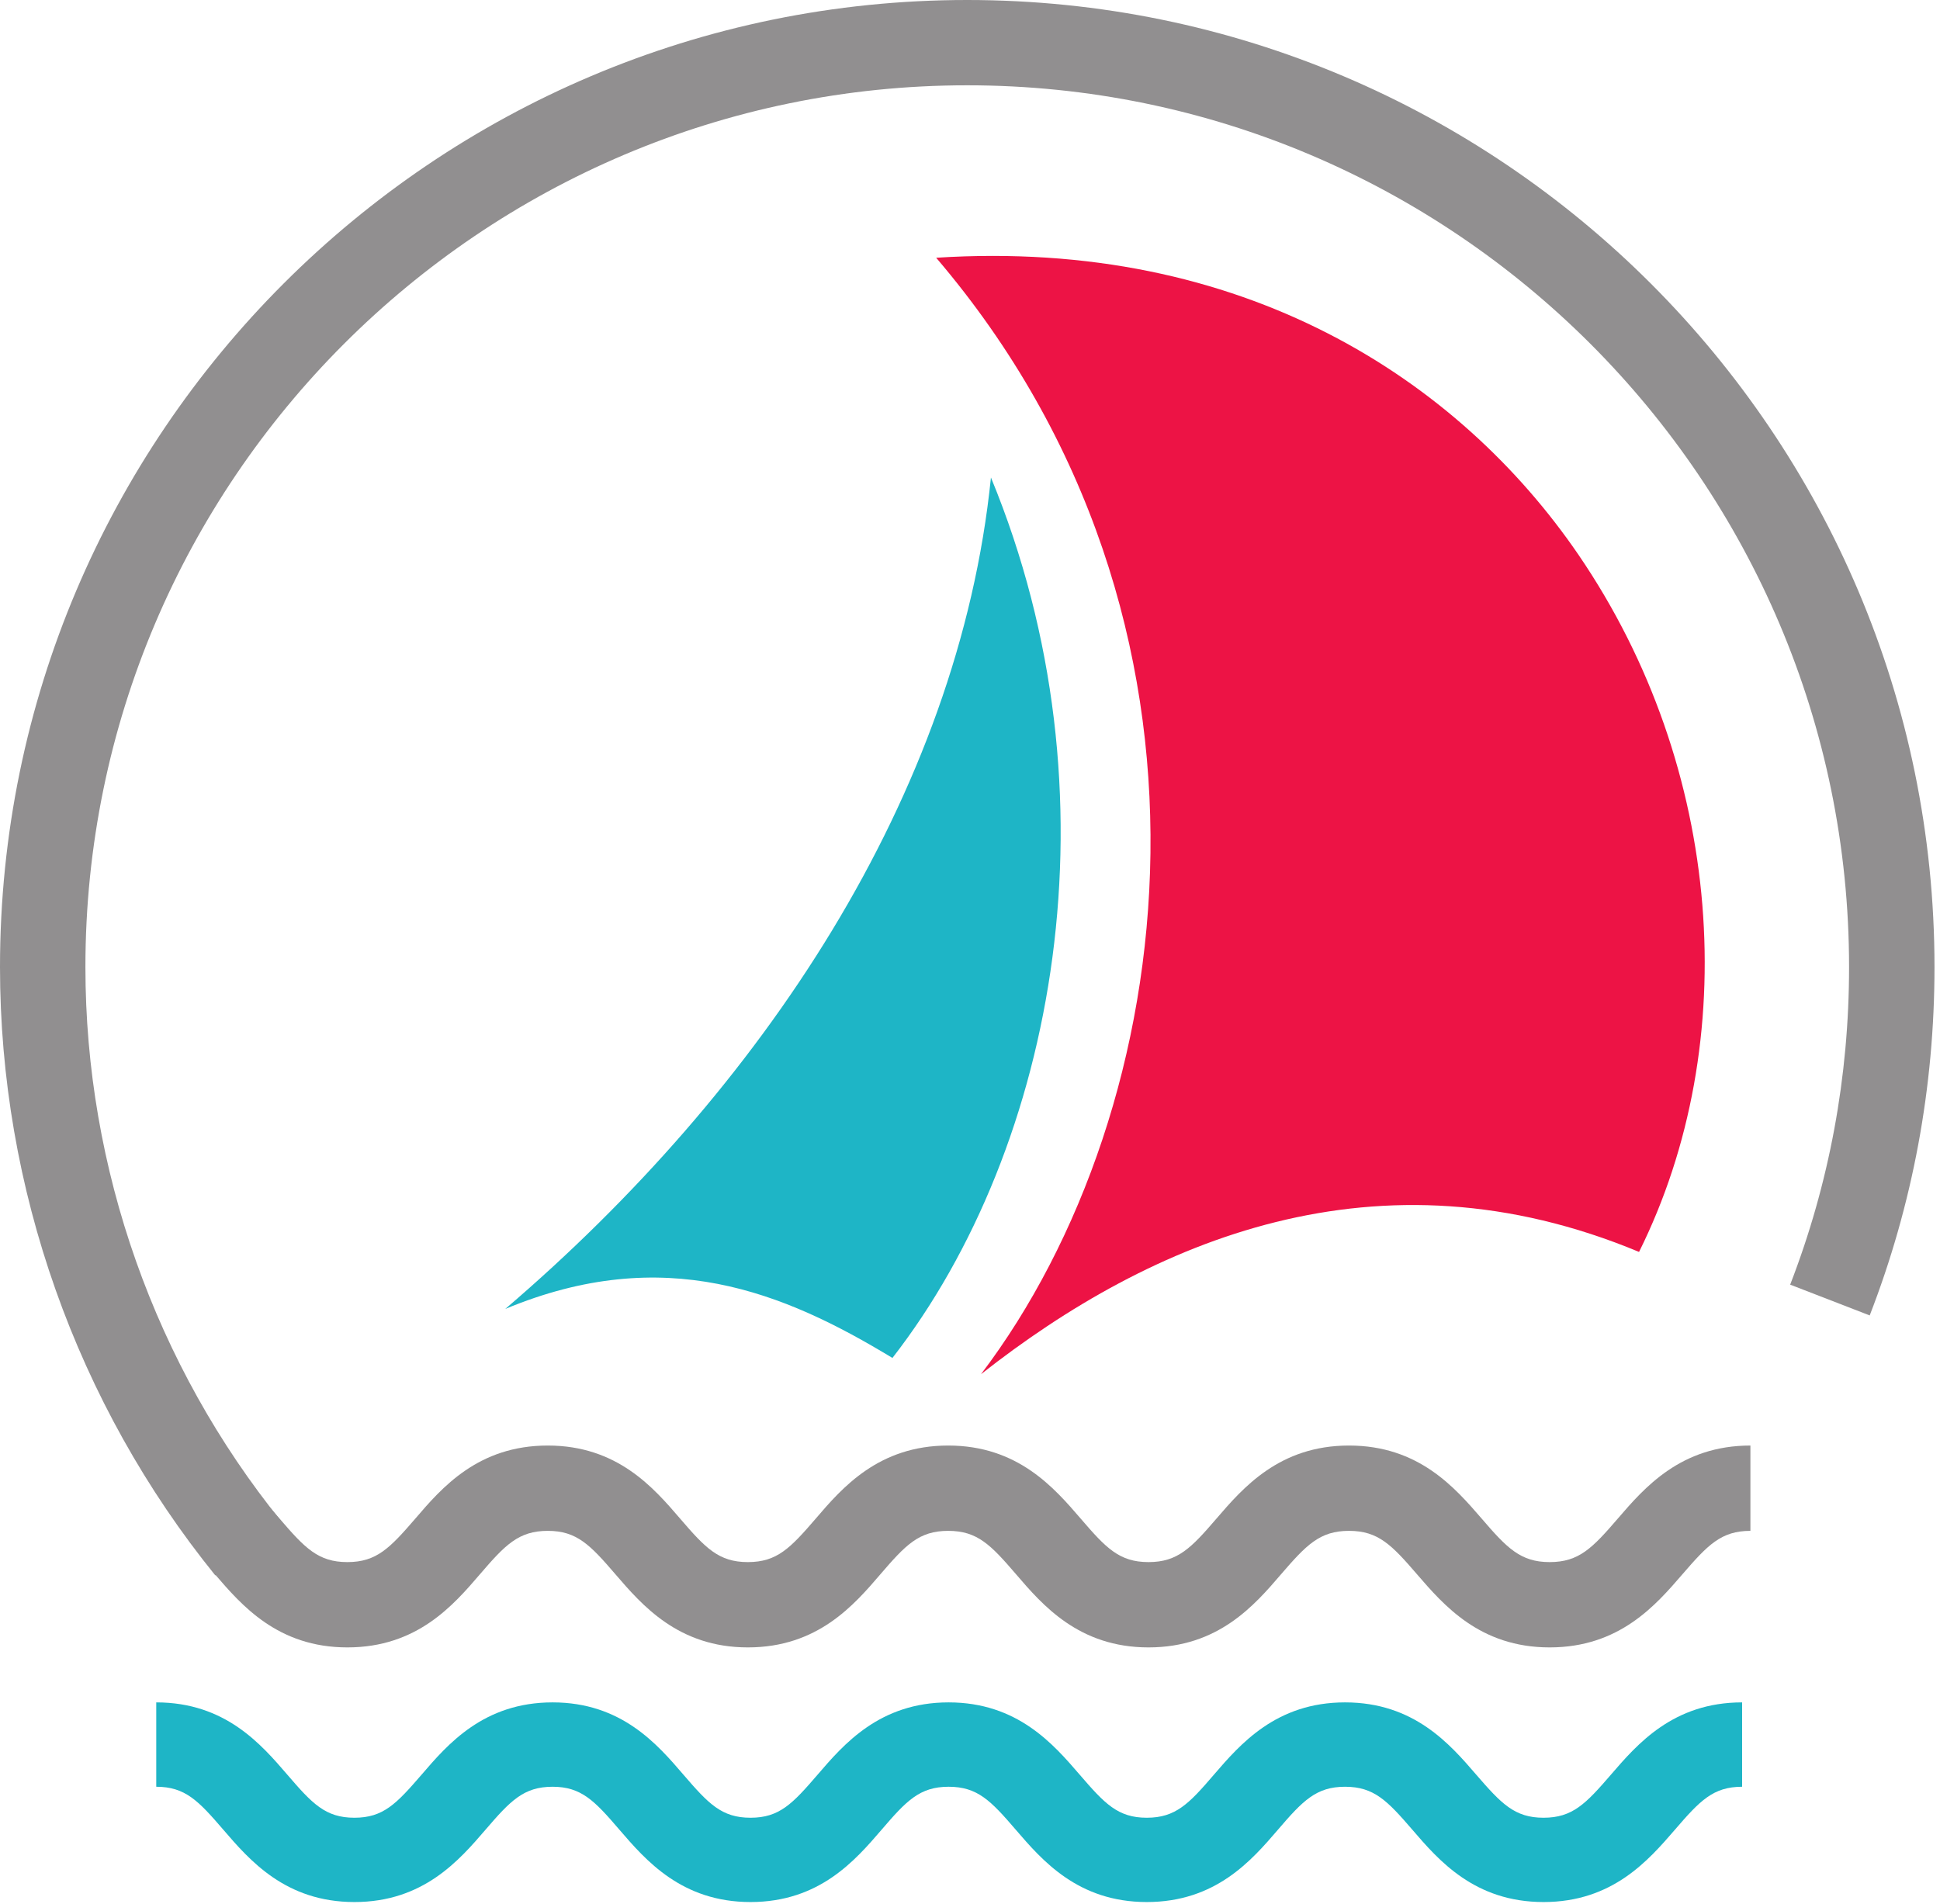
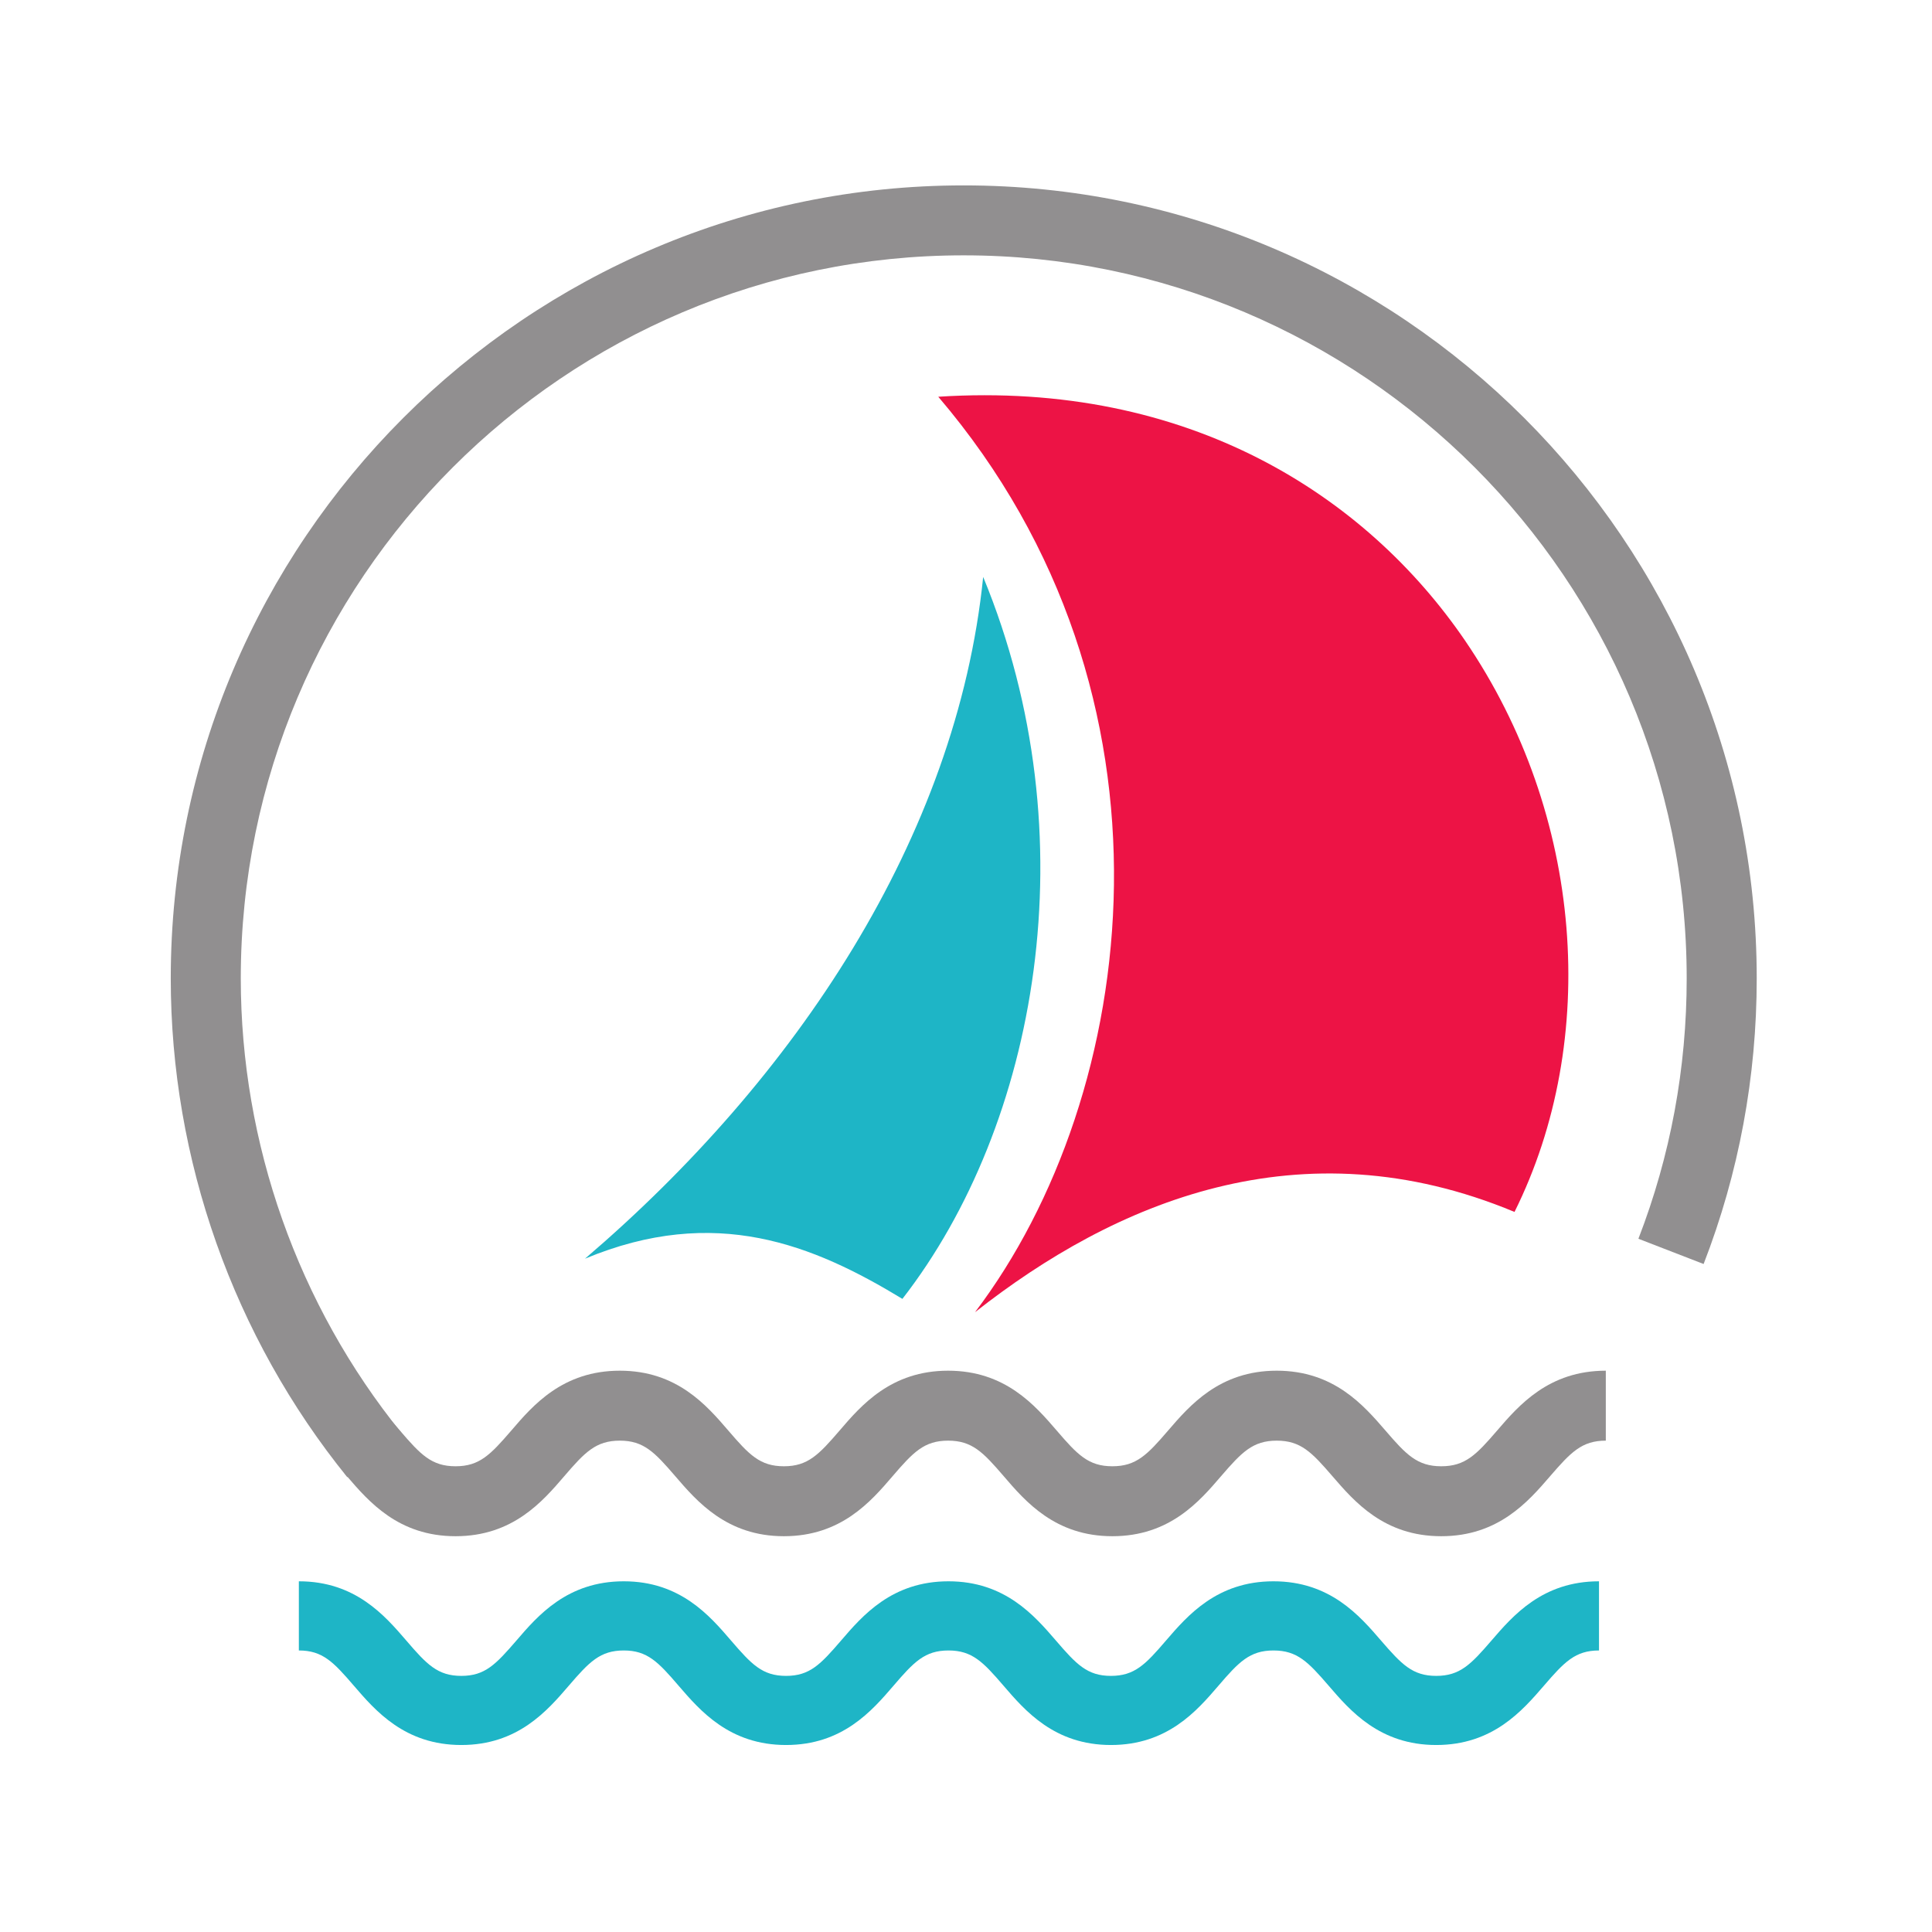
- <svg xmlns="http://www.w3.org/2000/svg" width="326" height="320" viewBox="0 0 326 320" fill="none">
-   <path d="M164.847 230.96C193.46 208.449 231.545 192.116 275.428 210.408C292.9 175.267 289.712 129.055 265.255 93.247C245.093 63.759 208.8 40.008 157.316 43.32C209.536 104.512 198.607 186.493 164.847 230.96Z" fill="#ED1345" />
-   <path d="M36.18 264.772C12.848 235.963 0 199.648 0 162.532C0 72.912 72.909 -1.67704e-05 162.524 -1.67704e-05C252.149 -1.67704e-05 325.075 72.912 325.075 162.532C325.075 182.733 321.415 202.436 314.188 221.081L300.823 215.907C307.396 198.923 310.72 180.957 310.72 162.532C310.72 80.827 244.241 14.337 162.524 14.337C80.826 14.337 14.353 80.827 14.353 162.532C14.353 196.374 26.061 229.481 47.319 255.751L36.18 264.772Z" fill="#918F90" />
-   <path d="M149.965 228.229C131.698 217.137 111.595 208.869 84.907 219.991C127.995 183.133 161.085 133.732 166.52 80.253C188.504 133.504 177.613 192.651 149.965 228.229Z" fill="#1EB5C6" />
-   <path d="M259.38 319.672C247.795 319.672 241.749 312.656 237.341 307.527C233.133 302.643 230.895 300.296 226.021 300.296C221.176 300.296 218.92 302.643 214.743 307.52C210.332 312.656 204.303 319.672 192.704 319.672C181.139 319.672 175.109 312.656 170.693 307.52C166.505 302.643 164.264 300.296 159.407 300.296C154.556 300.296 152.319 302.643 148.141 307.52C143.725 312.656 137.697 319.672 126.118 319.672C114.535 319.672 108.506 312.644 104.09 307.52C99.915 302.643 97.675 300.296 92.86 300.296C88.001 300.296 85.772 302.643 81.582 307.52C77.167 312.656 71.136 319.672 59.557 319.672C47.989 319.672 41.946 312.656 37.53 307.52C33.338 302.643 31.116 300.296 26.256 300.296V286.117C37.85 286.117 43.878 293.153 48.293 298.279C52.469 303.148 54.699 305.504 59.557 305.504C64.417 305.504 66.626 303.148 70.832 298.279C75.232 293.153 81.275 286.117 92.86 286.117C104.425 286.117 110.453 293.153 114.855 298.279C119.045 303.148 121.26 305.504 126.118 305.504C130.978 305.504 133.188 303.148 137.379 298.279C141.779 293.153 147.821 286.117 159.407 286.117C170.984 286.117 177.028 293.153 181.444 298.279C185.632 303.148 187.857 305.504 192.704 305.504C197.561 305.504 199.805 303.148 203.983 298.272C208.397 293.153 214.435 286.117 226.021 286.117C237.62 286.117 243.661 293.153 248.073 298.272C252.291 303.148 254.519 305.504 259.38 305.504C264.253 305.504 266.492 303.148 270.696 298.272C275.111 293.153 281.149 286.117 292.747 286.117V300.296C287.875 300.296 285.649 302.643 281.445 307.527C277.012 312.656 270.972 319.672 259.38 319.672Z" fill="#1EB5C6" />
-   <path d="M260.407 276.876C248.685 276.876 242.601 269.776 238.119 264.591C233.871 259.656 231.601 257.288 226.688 257.288C221.773 257.288 219.519 259.656 215.271 264.582C210.816 269.776 204.723 276.876 192.997 276.876C181.303 276.876 175.191 269.776 170.739 264.582C166.505 259.656 164.252 257.288 159.333 257.288C154.419 257.288 152.179 259.656 147.945 264.582C143.493 269.776 137.393 276.876 125.67 276.876C113.975 276.876 107.866 269.755 103.407 264.572C99.18 259.656 96.935 257.288 92.049 257.288C87.137 257.288 84.879 259.656 80.65 264.582C76.192 269.776 70.097 276.876 58.374 276.876C46.666 276.876 40.581 269.776 36.113 264.582C31.879 259.656 35.068 250.767 30.165 250.767L24.71 242.949C36.418 242.949 42.528 250.053 46.986 255.237C51.219 260.17 53.471 262.539 58.374 262.539C63.286 262.539 65.529 260.17 69.786 255.237C74.23 250.053 80.326 242.949 92.049 242.949C103.742 242.949 109.843 250.053 114.295 255.237C118.53 260.17 120.773 262.539 125.67 262.539C130.586 262.539 132.829 260.17 137.073 255.237C141.516 250.053 147.627 242.949 159.333 242.949C171.044 242.949 177.144 250.053 181.608 255.237C185.841 260.17 188.095 262.539 192.997 262.539C197.908 262.539 200.169 260.17 204.409 255.237C208.871 250.053 214.981 242.949 226.688 242.949C238.408 242.949 244.509 250.053 248.991 255.237C253.228 260.17 255.508 262.539 260.407 262.539C265.336 262.539 267.601 260.17 271.849 255.237C276.32 250.041 282.432 242.949 294.141 242.949V257.288C289.224 257.288 286.973 259.656 282.711 264.591C278.24 269.776 272.128 276.876 260.407 276.876Z" fill="#918F90" />
+ <svg xmlns="http://www.w3.org/2000/svg" width="396" height="396" viewBox="0 0 396 396" fill="none">
+   <path d="M199.847 268.96C228.46 246.449 266.545 230.116 310.428 248.408C327.9 213.267 324.712 167.055 300.255 131.247C280.093 101.759 243.8 78.008 192.316 81.32C244.536 142.512 233.607 224.493 199.847 268.96Z" fill="#ED1345" />
+   <path d="M71.18 302.772C47.848 273.963 35 237.648 35 200.532C35 110.912 107.909 38 197.524 38C287.149 38 360.075 110.912 360.075 200.532C360.075 220.733 356.415 240.436 349.188 259.081L335.823 253.907C342.396 236.923 345.72 218.957 345.72 200.532C345.72 118.827 279.241 52.337 197.524 52.337C115.827 52.337 49.353 118.827 49.353 200.532C49.353 234.374 61.061 267.481 82.319 293.751L71.18 302.772Z" fill="#918F90" />
+   <path d="M184.965 266.229C166.698 255.137 146.595 246.869 119.907 257.991C162.995 221.133 196.085 171.732 201.52 118.253C223.504 171.504 212.613 230.651 184.965 266.229Z" fill="#1EB5C6" />
+   <path d="M294.38 357.672C282.795 357.672 276.749 350.656 272.341 345.527C268.133 340.643 265.895 338.296 261.021 338.296C256.176 338.296 253.92 340.643 249.743 345.52C245.332 350.656 239.303 357.672 227.704 357.672C216.139 357.672 210.109 350.656 205.693 345.52C201.505 340.643 199.264 338.296 194.407 338.296C189.556 338.296 187.319 340.643 183.141 345.52C178.725 350.656 172.697 357.672 161.118 357.672C149.535 357.672 143.506 350.644 139.09 345.52C134.914 340.643 132.675 338.296 127.86 338.296C123 338.296 120.772 340.643 116.582 345.52C112.167 350.656 106.136 357.672 94.557 357.672C82.989 357.672 76.946 350.656 72.53 345.52C68.338 340.643 66.116 338.296 61.256 338.296V324.117C72.85 324.117 78.878 331.153 83.293 336.279C87.469 341.148 89.699 343.504 94.557 343.504C99.417 343.504 101.626 341.148 105.832 336.279C110.232 331.153 116.275 324.117 127.86 324.117C139.425 324.117 145.453 331.153 149.855 336.279C154.045 341.148 156.26 343.504 161.118 343.504C165.978 343.504 168.188 341.148 172.379 336.279C176.779 331.153 182.821 324.117 194.407 324.117C205.984 324.117 212.028 331.153 216.444 336.279C220.632 341.148 222.857 343.504 227.704 343.504C232.561 343.504 234.805 341.148 238.983 336.272C243.397 331.153 249.435 324.117 261.021 324.117C272.62 324.117 278.661 331.153 283.073 336.272C287.291 341.148 289.519 343.504 294.38 343.504C299.253 343.504 301.492 341.148 305.696 336.272C310.111 331.153 316.149 324.117 327.747 324.117V338.296C322.875 338.296 320.649 340.643 316.445 345.527C312.012 350.656 305.972 357.672 294.38 357.672Z" fill="#1EB5C6" />
+   <path d="M295.407 314.876C283.685 314.876 277.601 307.776 273.119 302.591C268.871 297.656 266.601 295.288 261.688 295.288C256.773 295.288 254.519 297.656 250.271 302.582C245.816 307.776 239.723 314.876 227.997 314.876C216.303 314.876 210.191 307.776 205.739 302.582C201.505 297.656 199.252 295.288 194.333 295.288C189.419 295.288 187.179 297.656 182.945 302.582C178.493 307.776 172.393 314.876 160.67 314.876C148.975 314.876 142.866 307.755 138.407 302.572C134.18 297.656 131.935 295.288 127.049 295.288C122.137 295.288 119.879 297.656 115.65 302.582C111.192 307.776 105.097 314.876 93.374 314.876C81.666 314.876 75.581 307.776 71.113 302.582C66.879 297.656 70.068 288.767 65.165 288.767L59.71 280.949C71.418 280.949 77.528 288.053 81.986 293.237C86.219 298.17 88.471 300.539 93.374 300.539C98.286 300.539 100.529 298.17 104.786 293.237C109.23 288.053 115.326 280.949 127.049 280.949C138.742 280.949 144.843 288.053 149.295 293.237C153.53 298.17 155.773 300.539 160.67 300.539C165.586 300.539 167.829 298.17 172.073 293.237C176.516 288.053 182.627 280.949 194.333 280.949C206.044 280.949 212.144 288.053 216.608 293.237C220.841 298.17 223.095 300.539 227.997 300.539C232.908 300.539 235.169 298.17 239.409 293.237C243.871 288.053 249.981 280.949 261.688 280.949C273.408 280.949 279.509 288.053 283.991 293.237C288.228 298.17 290.508 300.539 295.407 300.539C300.336 300.539 302.601 298.17 306.849 293.237C311.32 288.041 317.432 280.949 329.141 280.949V295.288C324.224 295.288 321.973 297.656 317.711 302.591C313.24 307.776 307.128 314.876 295.407 314.876Z" fill="#918F90" />
</svg>
